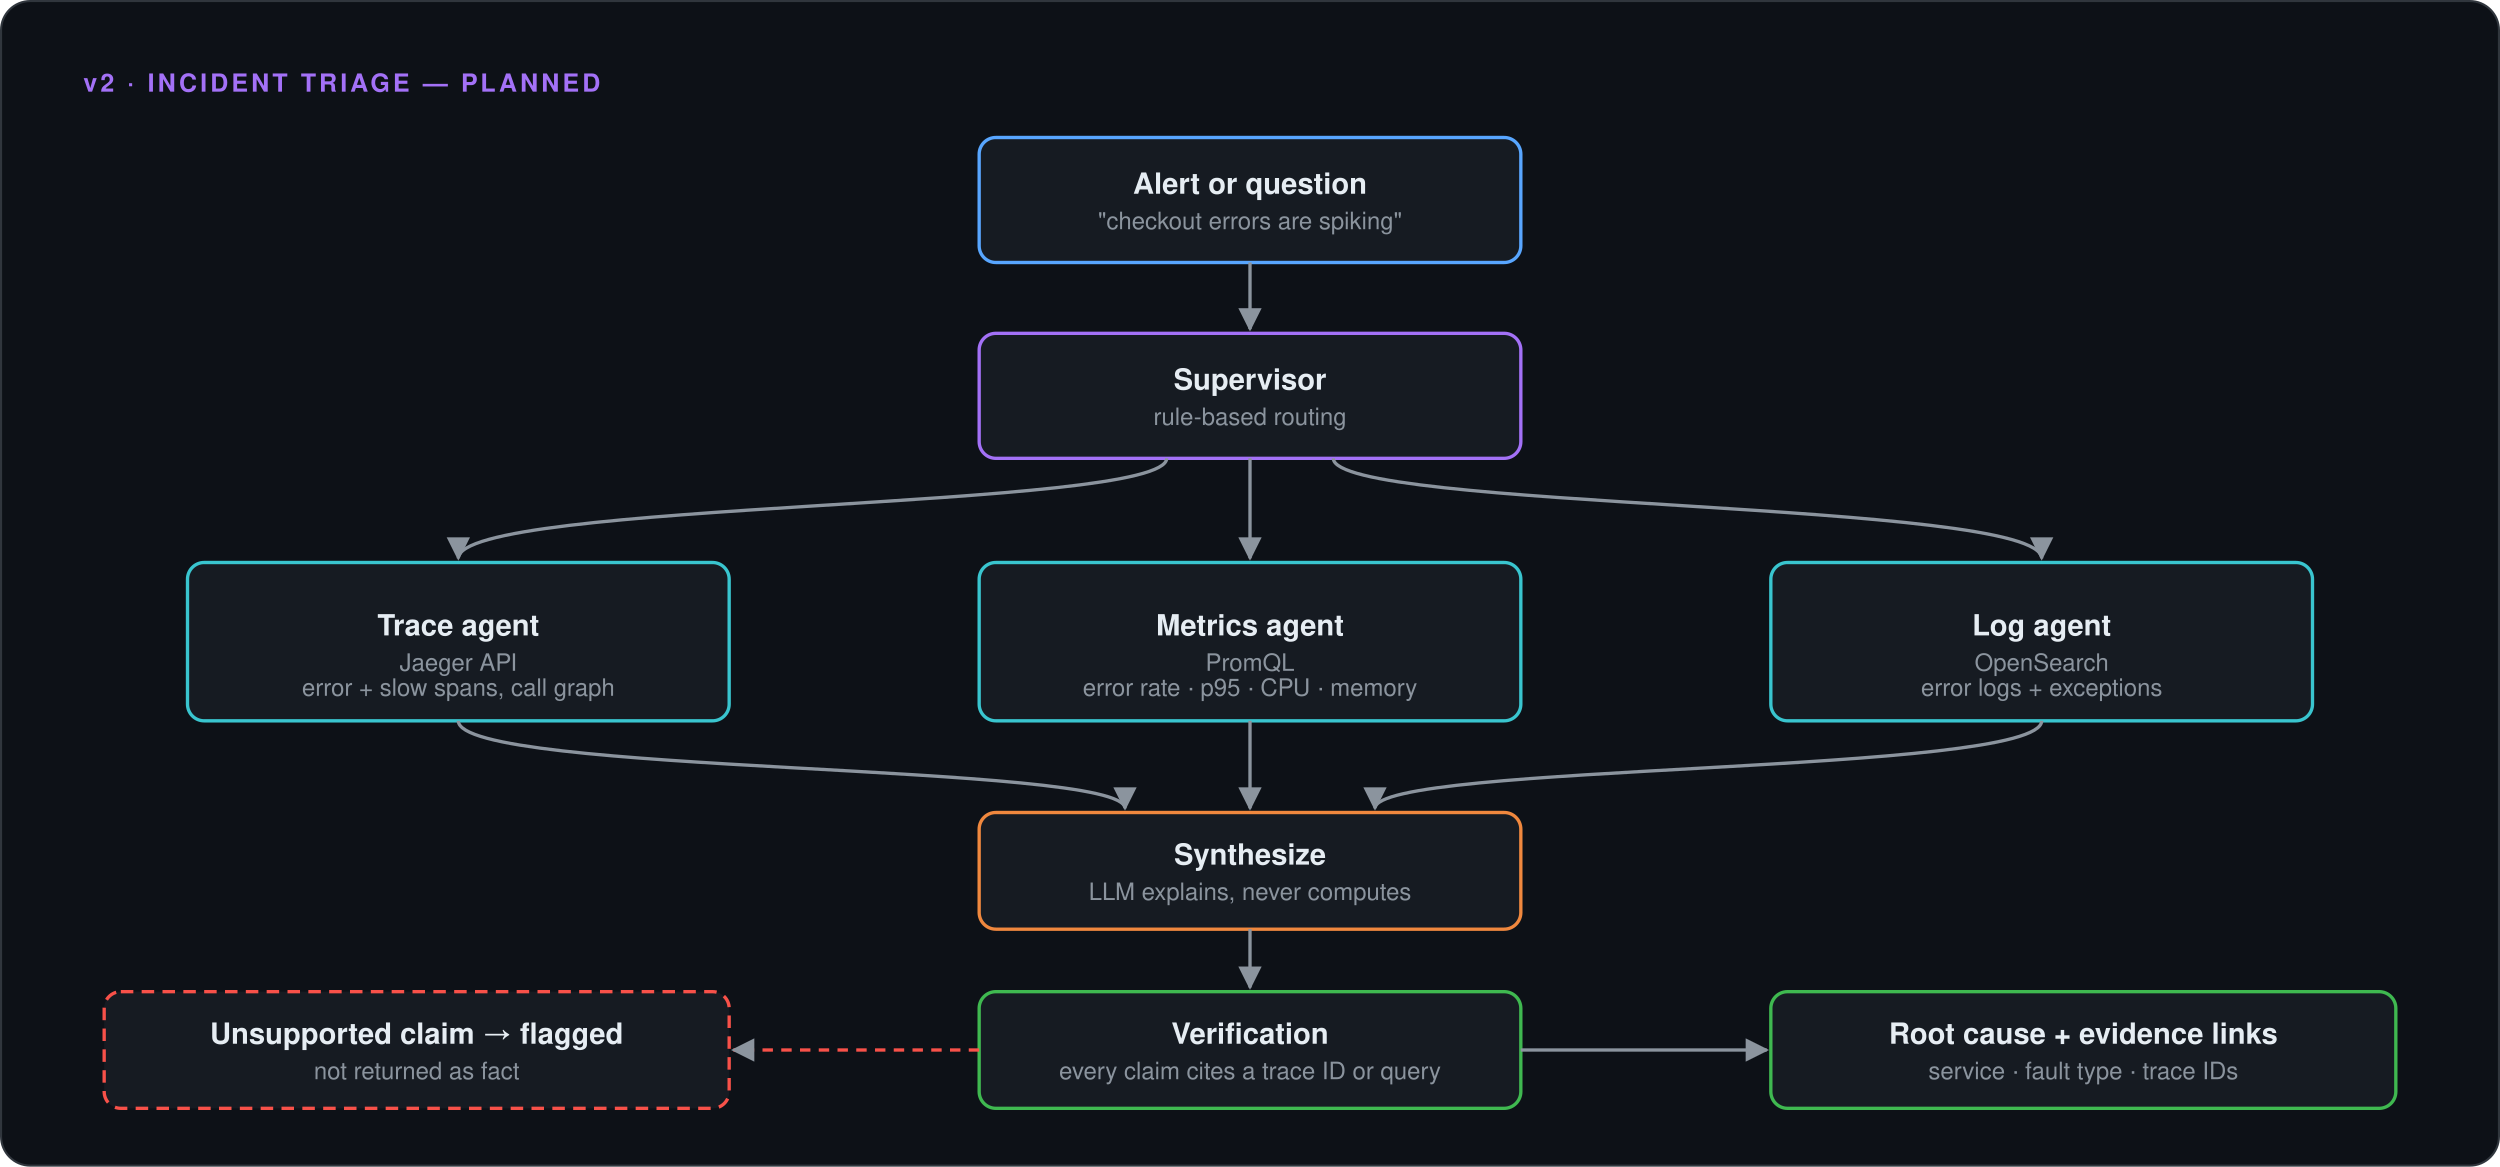
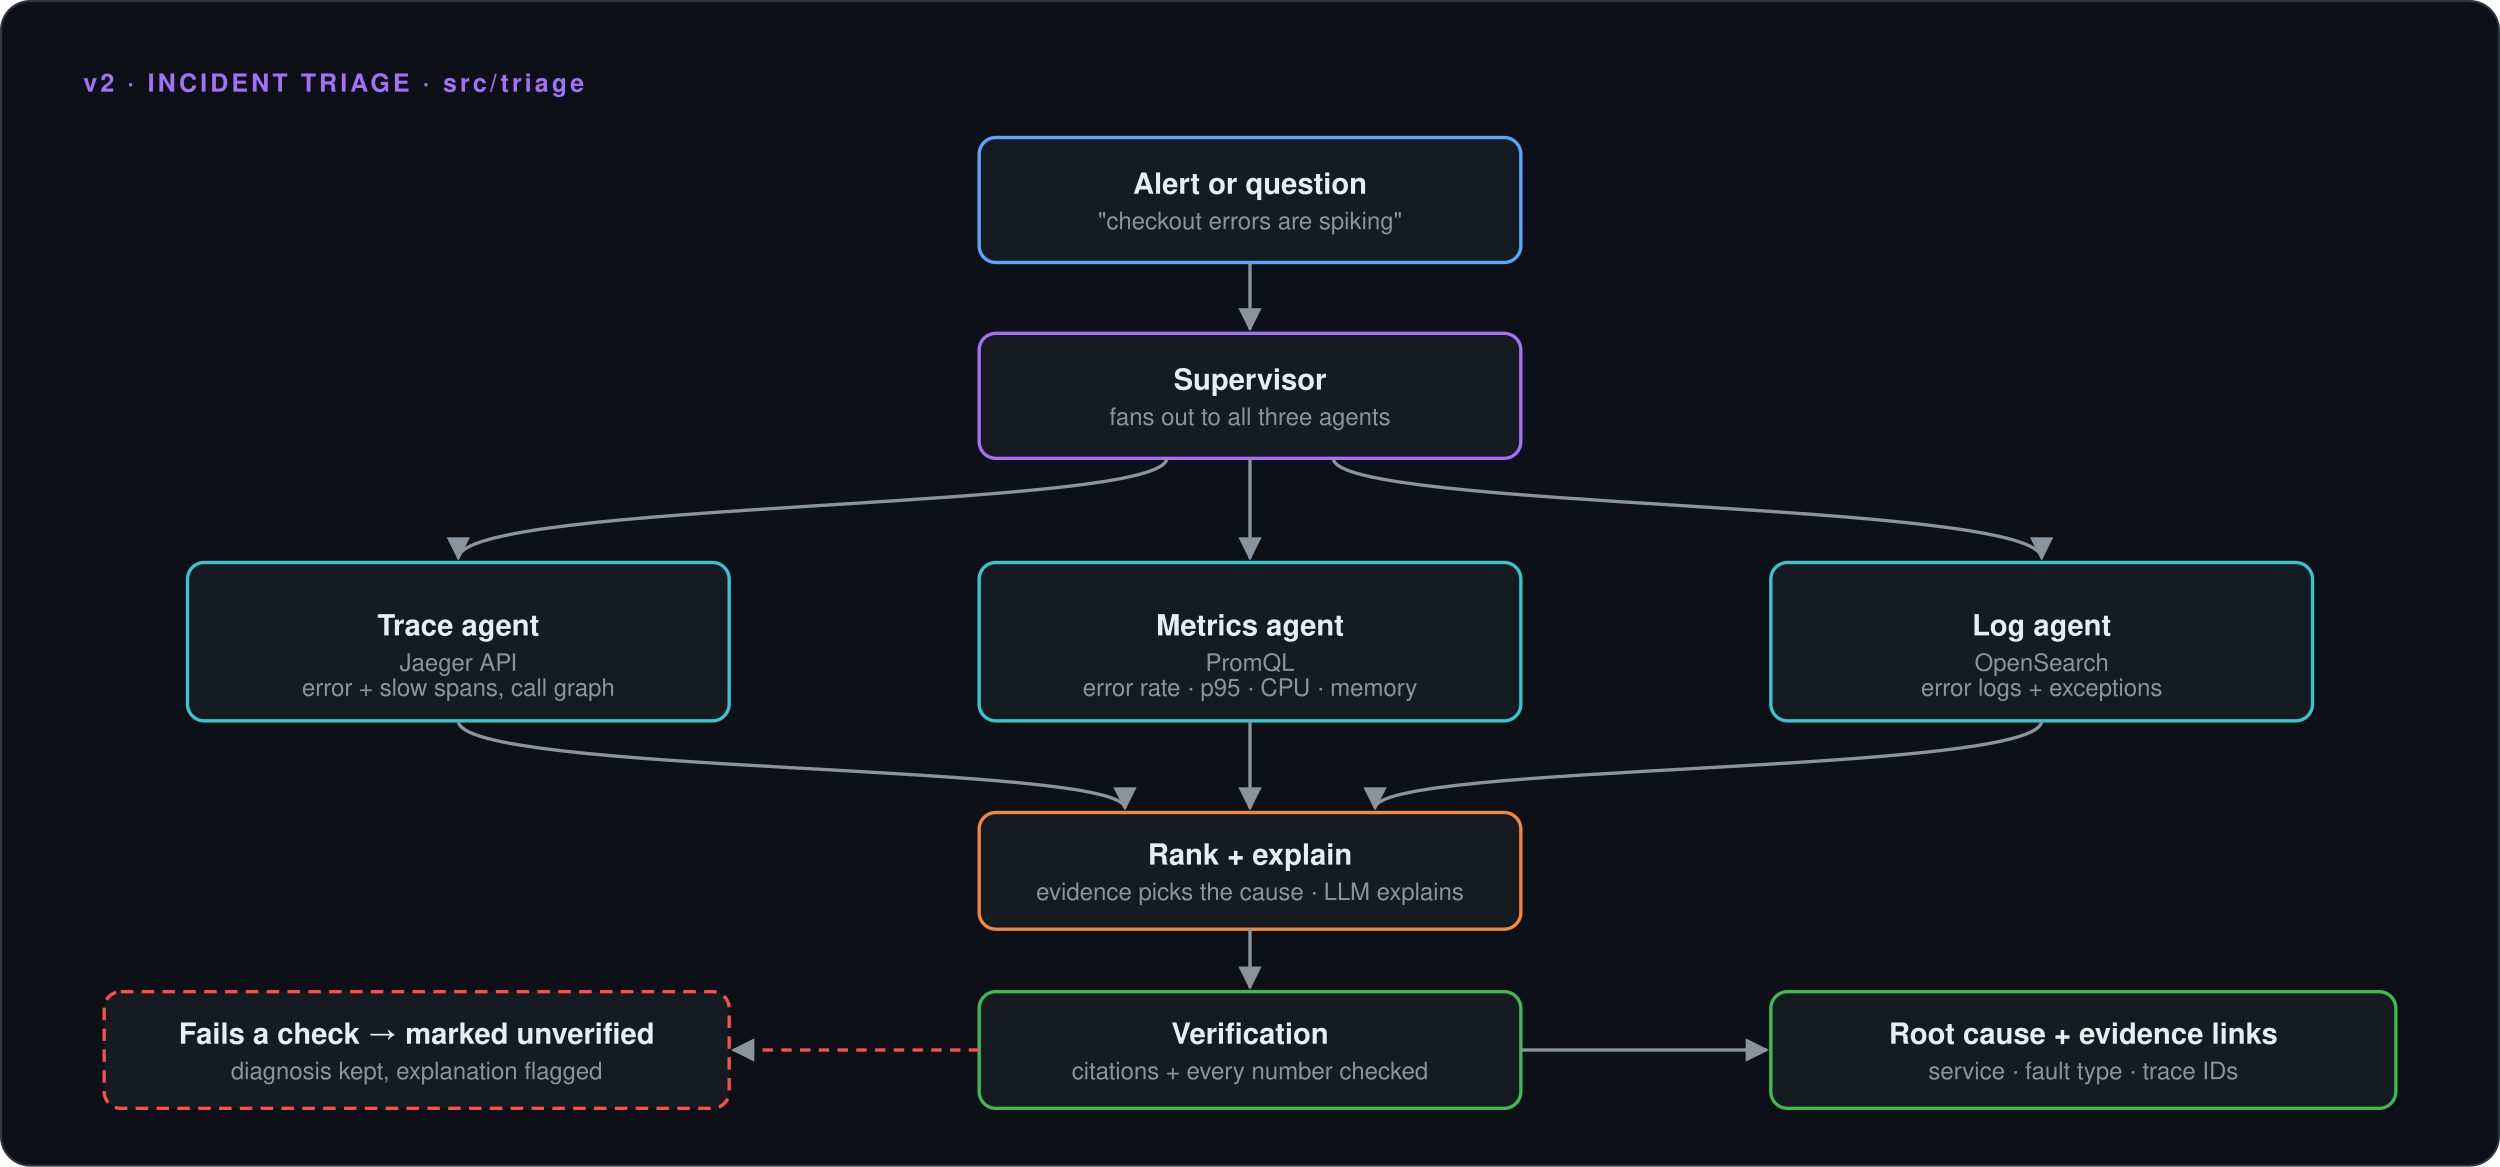
<svg xmlns="http://www.w3.org/2000/svg" width="1200" height="560" viewBox="0 0 1200 560" font-family="'Segoe UI', Helvetica, Arial, sans-serif">
  <defs>
    <marker id="arrow" viewBox="0 0 10 10" refX="9" refY="5" markerWidth="7" markerHeight="7" orient="auto-start-reverse">
      <path d="M0,0 L10,5 L0,10 z" fill="#8b949e" />
    </marker>
  </defs>
  <rect x="0.5" y="0.5" width="1199" height="559" rx="14" fill="#0d1117" stroke="#30363d" />
-   <text x="40" y="44" text-anchor="start" fill="#a371f7" font-size="12" font-weight="700" letter-spacing="1.5">v2 · INCIDENT TRIAGE  —  PLANNED</text>
+   <text x="40" y="44" text-anchor="start" fill="#a371f7" font-size="12" font-weight="700" letter-spacing="1.5">v2 · INCIDENT TRIAGE  ·  src/triage</text>
  <rect x="470" y="66" width="260" height="60" rx="8" fill="#161b22" stroke="#58a6ff" stroke-width="1.6" />
  <text x="600" y="93" text-anchor="middle" fill="#e6edf3" font-size="14" font-weight="600">Alert or question</text>
  <text x="600" y="110" text-anchor="middle" fill="#8b949e" font-size="11.5">"checkout errors are spiking"</text>
  <rect x="470" y="160" width="260" height="60" rx="8" fill="#161b22" stroke="#a371f7" stroke-width="1.6" />
  <text x="600" y="187" text-anchor="middle" fill="#e6edf3" font-size="14" font-weight="600">Supervisor</text>
-   <text x="600" y="204" text-anchor="middle" fill="#8b949e" font-size="11.5">rule-based routing</text>
+   <text x="600" y="204" text-anchor="middle" fill="#8b949e" font-size="11.5">fans out to all three agents</text>
  <path d="M600,126 L600,158" stroke="#8b949e" stroke-width="1.6" fill="none" marker-end="url(#arrow)" />
  <rect x="90" y="270" width="260" height="76" rx="8" fill="#161b22" stroke="#39c5cf" stroke-width="1.6" />
  <text x="220" y="305" text-anchor="middle" fill="#e6edf3" font-size="14" font-weight="600">Trace agent</text>
  <text x="220" y="322" text-anchor="middle" fill="#8b949e" font-size="11.5">Jaeger API</text>
  <text x="220" y="334" text-anchor="middle" fill="#8b949e" font-size="11.5" font-weight="500">error + slow spans, call graph</text>
  <rect x="470" y="270" width="260" height="76" rx="8" fill="#161b22" stroke="#39c5cf" stroke-width="1.6" />
  <text x="600" y="305" text-anchor="middle" fill="#e6edf3" font-size="14" font-weight="600">Metrics agent</text>
  <text x="600" y="322" text-anchor="middle" fill="#8b949e" font-size="11.5">PromQL</text>
  <text x="600" y="334" text-anchor="middle" fill="#8b949e" font-size="11.5" font-weight="500">error rate · p95 · CPU · memory</text>
  <rect x="850" y="270" width="260" height="76" rx="8" fill="#161b22" stroke="#39c5cf" stroke-width="1.6" />
  <text x="980" y="305" text-anchor="middle" fill="#e6edf3" font-size="14" font-weight="600">Log agent</text>
  <text x="980" y="322" text-anchor="middle" fill="#8b949e" font-size="11.5">OpenSearch</text>
  <text x="980" y="334" text-anchor="middle" fill="#8b949e" font-size="11.5" font-weight="500">error logs + exceptions</text>
  <path d="M560,220 C560,245 220,240 220,268" stroke="#8b949e" stroke-width="1.6" fill="none" marker-end="url(#arrow)" />
  <path d="M600,220 L600,268" stroke="#8b949e" stroke-width="1.6" fill="none" marker-end="url(#arrow)" />
  <path d="M640,220 C640,245 980,240 980,268" stroke="#8b949e" stroke-width="1.6" fill="none" marker-end="url(#arrow)" />
  <rect x="470" y="390" width="260" height="56" rx="8" fill="#161b22" stroke="#f0883e" stroke-width="1.6" />
-   <text x="600" y="415" text-anchor="middle" fill="#e6edf3" font-size="14" font-weight="600">Synthesize</text>
-   <text x="600" y="432" text-anchor="middle" fill="#8b949e" font-size="11.5">LLM explains, never computes</text>
+   <text x="600" y="415" text-anchor="middle" fill="#e6edf3" font-size="14" font-weight="600">Rank + explain</text>
+   <text x="600" y="432" text-anchor="middle" fill="#8b949e" font-size="11.5">evidence picks the cause · LLM explains</text>
  <path d="M220,346 C220,372 540,366 540,388" stroke="#8b949e" stroke-width="1.6" fill="none" marker-end="url(#arrow)" />
  <path d="M600,346 L600,388" stroke="#8b949e" stroke-width="1.6" fill="none" marker-end="url(#arrow)" />
  <path d="M980,346 C980,372 660,366 660,388" stroke="#8b949e" stroke-width="1.6" fill="none" marker-end="url(#arrow)" />
  <rect x="470" y="476" width="260" height="56" rx="8" fill="#161b22" stroke="#3fb950" stroke-width="1.6" />
  <text x="600" y="501" text-anchor="middle" fill="#e6edf3" font-size="14" font-weight="600">Verification</text>
-   <text x="600" y="518" text-anchor="middle" fill="#8b949e" font-size="11.5">every claim cites a trace ID or query</text>
+   <text x="600" y="518" text-anchor="middle" fill="#8b949e" font-size="11.5">citations + every number checked</text>
  <path d="M600,446 L600,474" stroke="#8b949e" stroke-width="1.6" fill="none" marker-end="url(#arrow)" />
  <rect x="850" y="476" width="300" height="56" rx="8" fill="#161b22" stroke="#3fb950" stroke-width="1.6" />
  <text x="1000" y="501" text-anchor="middle" fill="#e6edf3" font-size="14" font-weight="600">Root cause + evidence links</text>
  <text x="1000" y="518" text-anchor="middle" fill="#8b949e" font-size="11.5">service · fault type · trace IDs</text>
  <path d="M730,504 L848,504" stroke="#8b949e" stroke-width="1.6" fill="none" marker-end="url(#arrow)" />
  <rect x="50" y="476" width="300" height="56" rx="8" fill="#161b22" stroke="#f85149" stroke-width="1.6" stroke-dasharray="6 4" />
-   <text x="200" y="501" text-anchor="middle" fill="#e6edf3" font-size="14" font-weight="600">Unsupported claim → flagged</text>
-   <text x="200" y="518" text-anchor="middle" fill="#8b949e" font-size="11.5">not returned as fact</text>
+   <text x="200" y="501" text-anchor="middle" fill="#e6edf3" font-size="14" font-weight="600">Fails a check → marked unverified</text>
+   <text x="200" y="518" text-anchor="middle" fill="#8b949e" font-size="11.5">diagnosis kept, explanation flagged</text>
  <path d="M470,504 L352,504" stroke="#f85149" stroke-width="1.6" fill="none" stroke-dasharray="5 4" marker-end="url(#arrow)" />
</svg>
